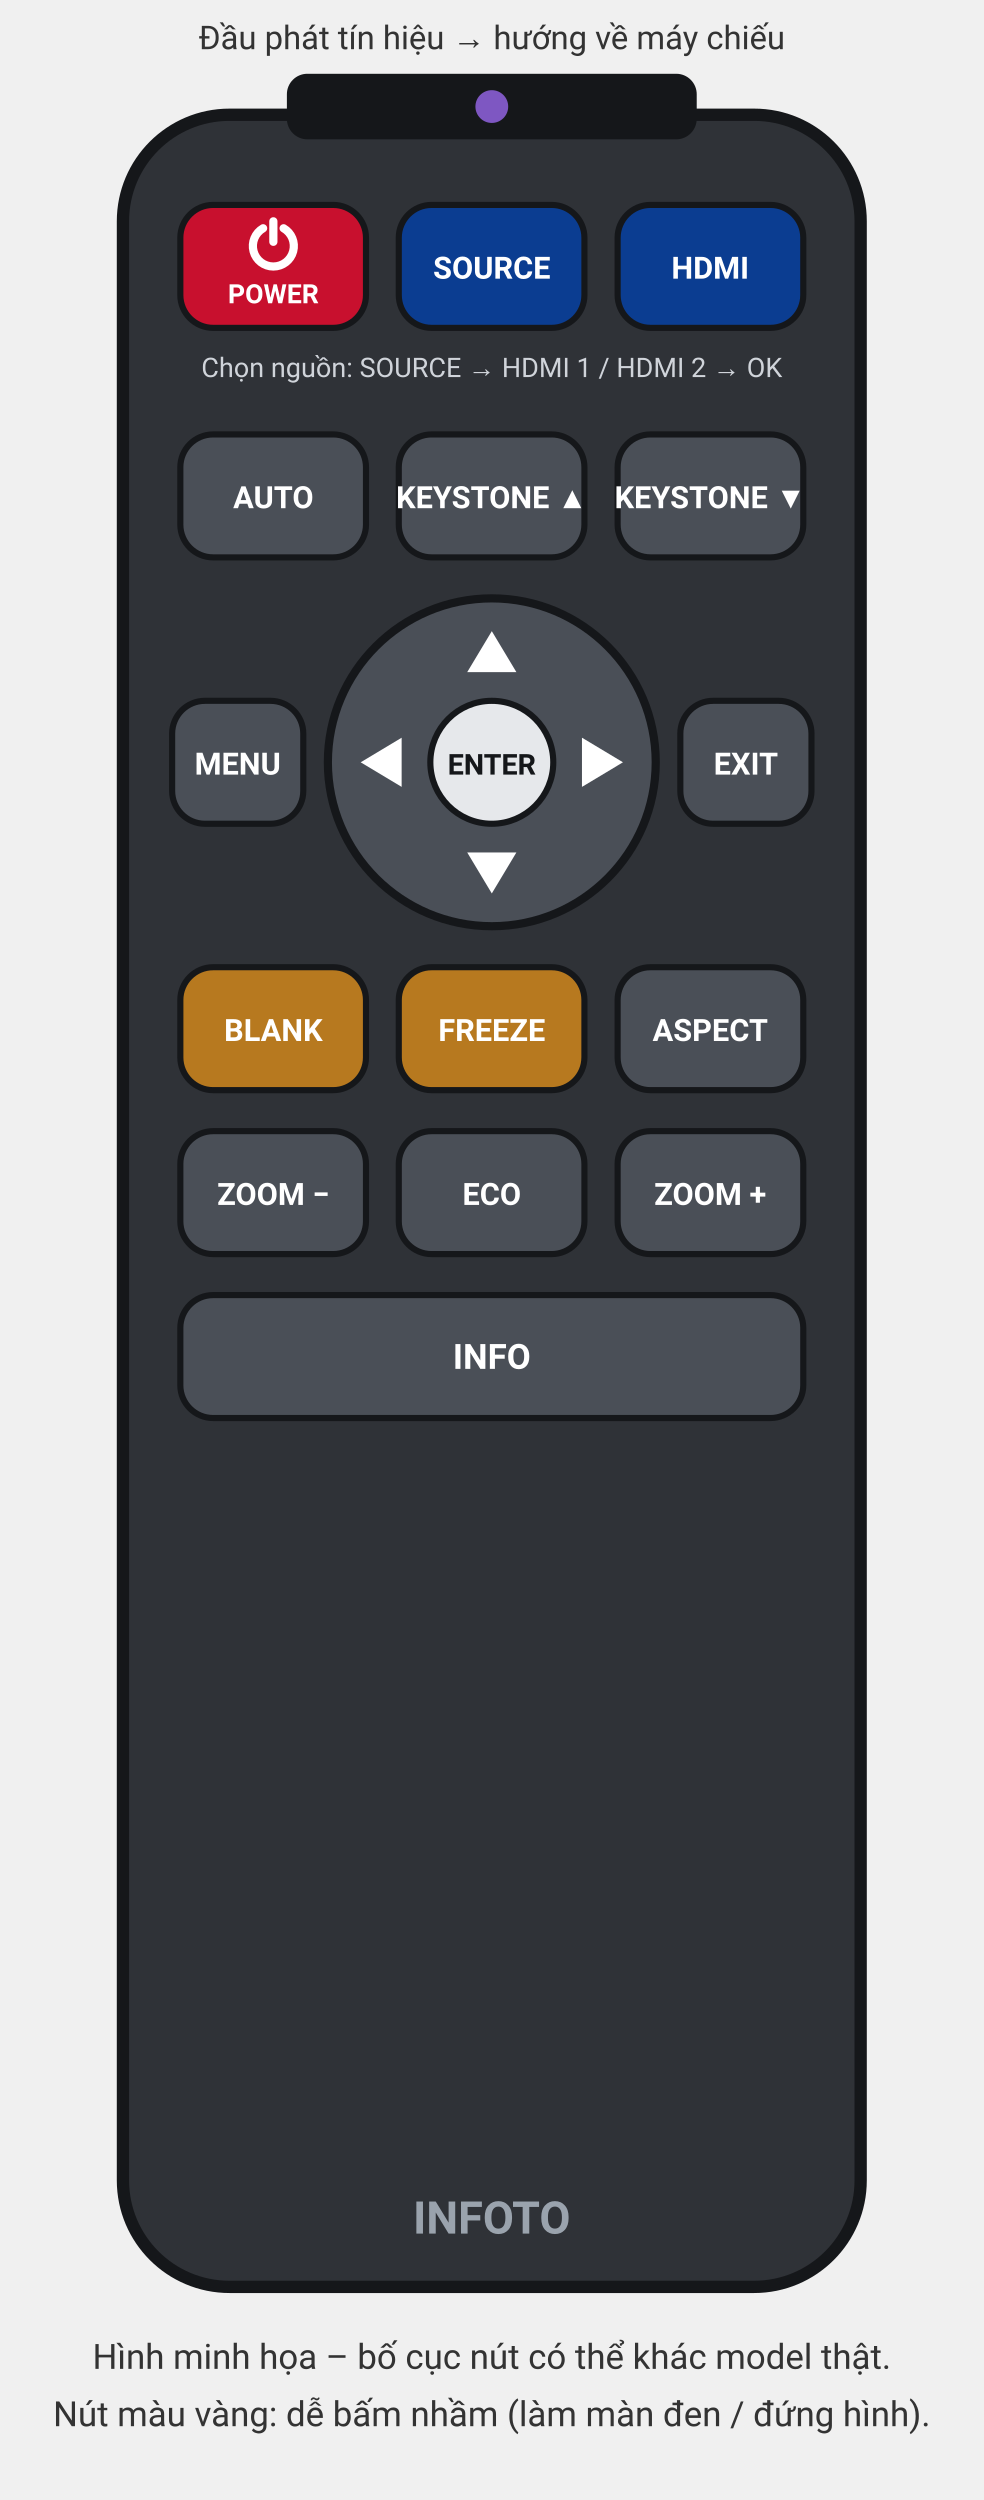
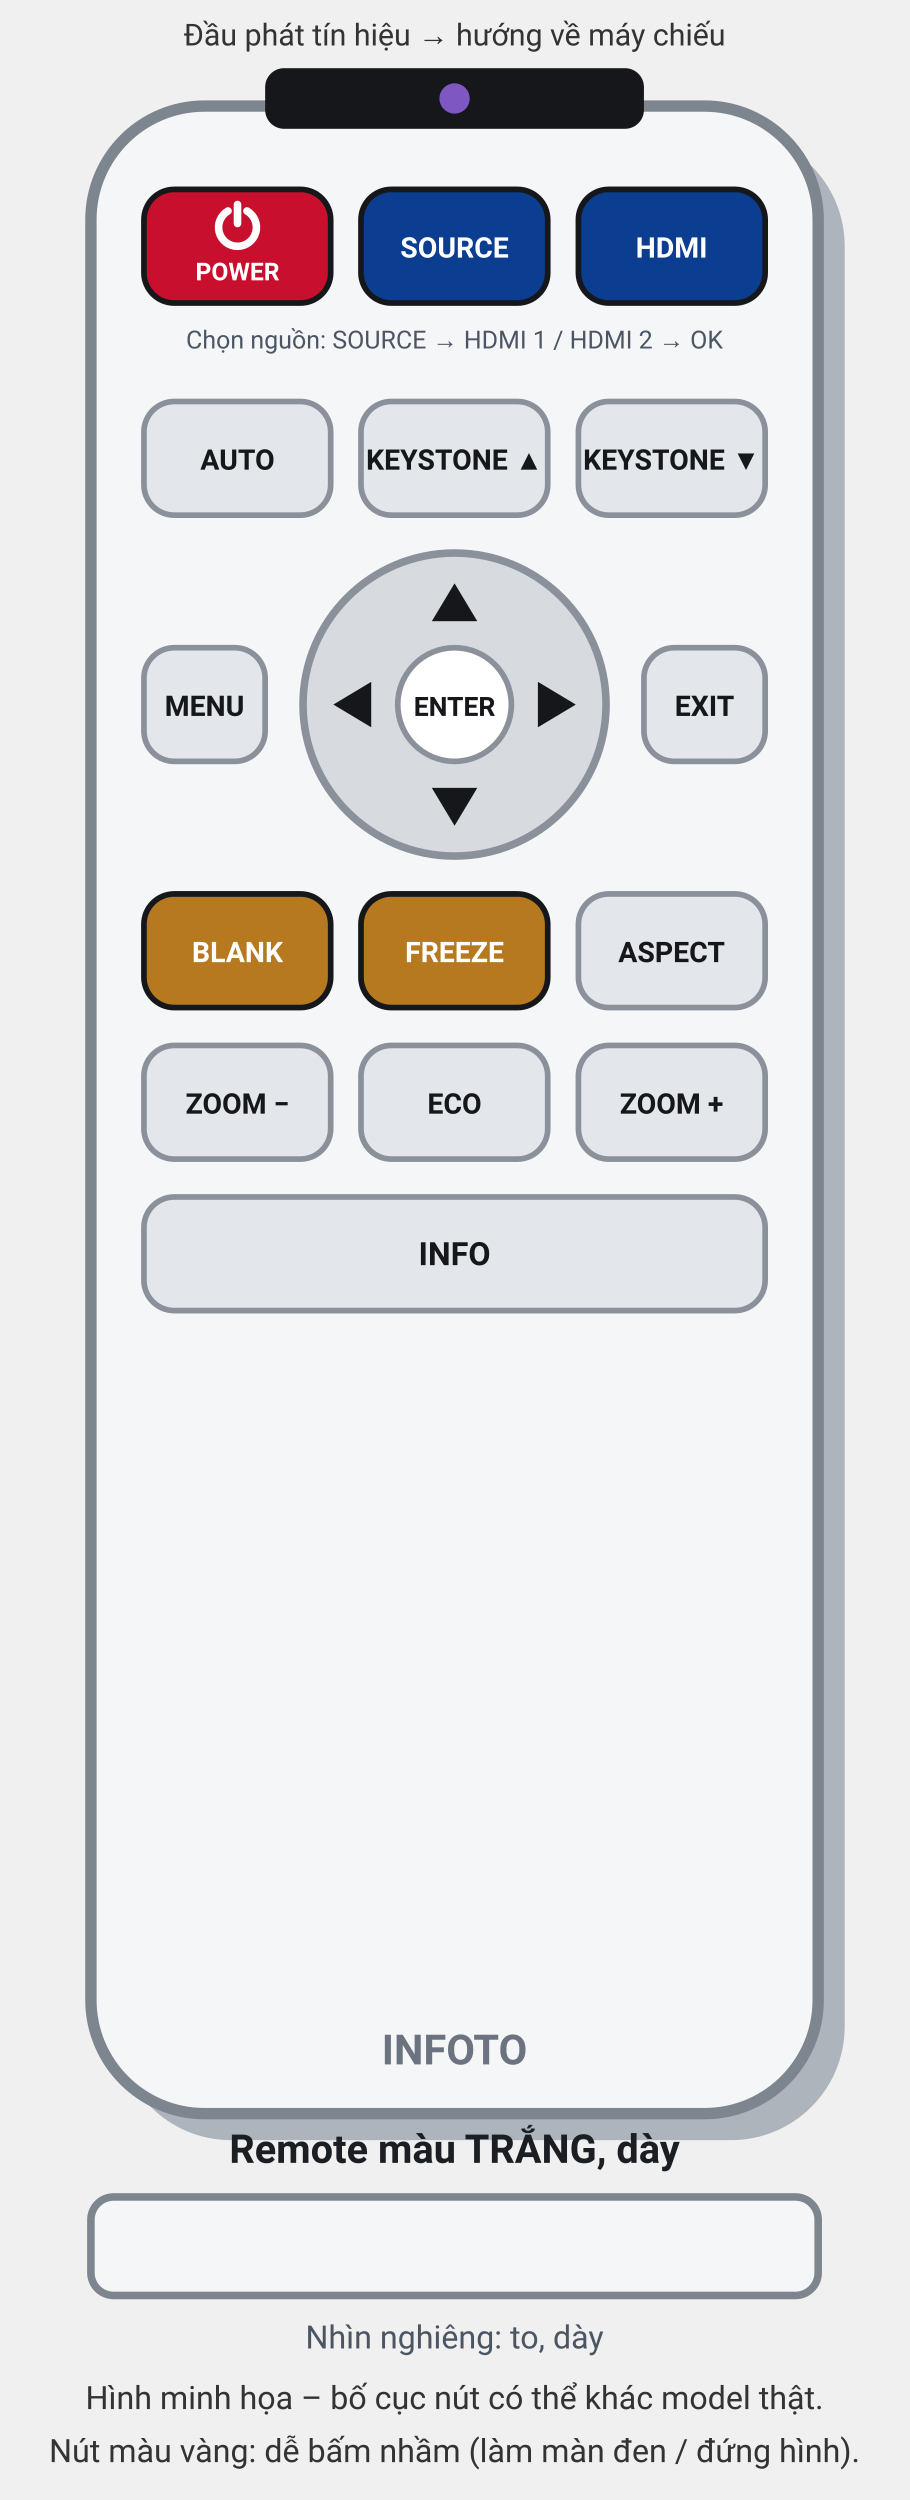
- <svg xmlns="http://www.w3.org/2000/svg" viewBox="0 0 240 610" width="240" height="610" role="img" aria-labelledby="title desc">
-   <rect x="30" y="28" width="180" height="530" rx="26" fill="#2f3237" stroke="#15171a" stroke-width="3" />
+ <svg xmlns="http://www.w3.org/2000/svg" viewBox="0 0 240 660" width="240" height="660" role="img" aria-labelledby="title desc">
+   <rect x="31.0" y="35" width="192" height="530" rx="30" fill="#aeb4bc" />
+   <rect x="24.0" y="28" width="192" height="530" rx="30" fill="#f5f6f8" stroke="#7d858f" stroke-width="3" />
  <rect x="70" y="18" width="100" height="16" rx="5" fill="#15171a" />
  <circle cx="120" cy="26" r="4" fill="#7e57c2" />
  <text x="120.0" y="12.0" font-family="system-ui, -apple-system, 'Segoe UI', Roboto, Arial, sans-serif" font-size="8" font-weight="400" fill="#333" text-anchor="middle">Đầu phát tín hiệu → hướng về máy chiếu</text>
-   <rect x="44.0" y="50.0" width="45.3" height="30" rx="8" fill="#c8102e" stroke="#15171a" stroke-width="1.5" />
-   <path d="M69.2 55.7 A5 5 0 1 1 64.2 55.7" fill="none" stroke="#ffffff" stroke-width="2" stroke-linecap="round" />
-   <line x1="66.7" y1="54.0" x2="66.7" y2="59.0" stroke="#ffffff" stroke-width="2" stroke-linecap="round" />
-   <text x="66.7" y="74.0" font-family="system-ui, -apple-system, 'Segoe UI', Roboto, Arial, sans-serif" font-size="6.5" font-weight="700" fill="#ffffff" text-anchor="middle">POWER</text>
-   <rect x="97.3" y="50.0" width="45.3" height="30" rx="8" fill="#0b3d91" stroke="#15171a" stroke-width="1.5" />
+   <rect x="38.0" y="50.0" width="49.3" height="30" rx="8" fill="#c8102e" stroke="#15171a" stroke-width="1.5" />
+   <path d="M65.2 55.7 A5 5 0 1 1 60.2 55.7" fill="none" stroke="#ffffff" stroke-width="2" stroke-linecap="round" />
+   <line x1="62.7" y1="54.0" x2="62.7" y2="59.0" stroke="#ffffff" stroke-width="2" stroke-linecap="round" />
+   <text x="62.7" y="74.0" font-family="system-ui, -apple-system, 'Segoe UI', Roboto, Arial, sans-serif" font-size="6.5" font-weight="700" fill="#ffffff" text-anchor="middle">POWER</text>
+   <rect x="95.3" y="50.0" width="49.3" height="30" rx="8" fill="#0b3d91" stroke="#15171a" stroke-width="1.5" />
  <text x="120.0" y="68.0" font-family="system-ui, -apple-system, 'Segoe UI', Roboto, Arial, sans-serif" font-size="7.5" font-weight="700" fill="#ffffff" text-anchor="middle">SOURCE</text>
-   <rect x="150.7" y="50.0" width="45.3" height="30" rx="8" fill="#0b3d91" stroke="#15171a" stroke-width="1.5" />
-   <text x="173.3" y="68.0" font-family="system-ui, -apple-system, 'Segoe UI', Roboto, Arial, sans-serif" font-size="7.5" font-weight="700" fill="#ffffff" text-anchor="middle">HDMI</text>
-   <text x="120.0" y="92.0" font-family="system-ui, -apple-system, 'Segoe UI', Roboto, Arial, sans-serif" font-size="6.6" font-weight="400" fill="#d0d4da" text-anchor="middle">Chọn nguồn: SOURCE → HDMI 1 / HDMI 2 → OK</text>
-   <rect x="44.0" y="106.0" width="45.3" height="30" rx="8" fill="#4a4f57" stroke="#15171a" stroke-width="1.5" />
-   <text x="66.7" y="124.0" font-family="system-ui, -apple-system, 'Segoe UI', Roboto, Arial, sans-serif" font-size="7.5" font-weight="700" fill="#ffffff" text-anchor="middle">AUTO</text>
-   <rect x="97.3" y="106.0" width="45.3" height="30" rx="8" fill="#4a4f57" stroke="#15171a" stroke-width="1.5" />
-   <text x="120.0" y="124.0" font-family="system-ui, -apple-system, 'Segoe UI', Roboto, Arial, sans-serif" font-size="7.5" font-weight="700" fill="#ffffff" text-anchor="middle">KEYSTONE ▲</text>
-   <rect x="150.7" y="106.0" width="45.3" height="30" rx="8" fill="#4a4f57" stroke="#15171a" stroke-width="1.5" />
-   <text x="173.3" y="124.0" font-family="system-ui, -apple-system, 'Segoe UI', Roboto, Arial, sans-serif" font-size="7.5" font-weight="700" fill="#ffffff" text-anchor="middle">KEYSTONE ▼</text>
-   <circle cx="120" cy="186" r="40" fill="#4a4f57" stroke="#15171a" stroke-width="2" />
-   <polygon points="120,154 114,164 126,164" fill="#fff" />
-   <polygon points="120,218 114,208 126,208" fill="#fff" />
-   <polygon points="88,186 98,180 98,192" fill="#fff" />
-   <polygon points="152,186 142,180 142,192" fill="#fff" />
-   <circle cx="120" cy="186" r="15" fill="#e6e8eb" stroke="#15171a" stroke-width="1.5" />
+   <rect x="152.7" y="50.0" width="49.3" height="30" rx="8" fill="#0b3d91" stroke="#15171a" stroke-width="1.5" />
+   <text x="177.3" y="68.0" font-family="system-ui, -apple-system, 'Segoe UI', Roboto, Arial, sans-serif" font-size="7.5" font-weight="700" fill="#ffffff" text-anchor="middle">HDMI</text>
+   <text x="120.0" y="92.0" font-family="system-ui, -apple-system, 'Segoe UI', Roboto, Arial, sans-serif" font-size="6.6" font-weight="400" fill="#4b5563" text-anchor="middle">Chọn nguồn: SOURCE → HDMI 1 / HDMI 2 → OK</text>
+   <rect x="38.0" y="106.0" width="49.3" height="30" rx="8" fill="#e3e6ea" stroke="#8a919b" stroke-width="1.5" />
+   <text x="62.7" y="124.0" font-family="system-ui, -apple-system, 'Segoe UI', Roboto, Arial, sans-serif" font-size="7.5" font-weight="700" fill="#15171a" text-anchor="middle">AUTO</text>
+   <rect x="95.3" y="106.0" width="49.3" height="30" rx="8" fill="#e3e6ea" stroke="#8a919b" stroke-width="1.5" />
+   <text x="120.0" y="124.0" font-family="system-ui, -apple-system, 'Segoe UI', Roboto, Arial, sans-serif" font-size="7.5" font-weight="700" fill="#15171a" text-anchor="middle">KEYSTONE ▲</text>
+   <rect x="152.7" y="106.0" width="49.3" height="30" rx="8" fill="#e3e6ea" stroke="#8a919b" stroke-width="1.5" />
+   <text x="177.3" y="124.0" font-family="system-ui, -apple-system, 'Segoe UI', Roboto, Arial, sans-serif" font-size="7.5" font-weight="700" fill="#15171a" text-anchor="middle">KEYSTONE ▼</text>
+   <circle cx="120" cy="186" r="40" fill="#d7dbe0" stroke="#8a919b" stroke-width="2" />
+   <polygon points="120,154 114,164 126,164" fill="#15171a" />
+   <polygon points="120,218 114,208 126,208" fill="#15171a" />
+   <polygon points="88,186 98,180 98,192" fill="#15171a" />
+   <polygon points="152,186 142,180 142,192" fill="#15171a" />
+   <circle cx="120" cy="186" r="15" fill="#ffffff" stroke="#8a919b" stroke-width="1.5" />
  <text x="120.0" y="189.0" font-family="system-ui, -apple-system, 'Segoe UI', Roboto, Arial, sans-serif" font-size="7" font-weight="700" fill="#15171a" text-anchor="middle">ENTER</text>
-   <rect x="42.0" y="171.0" width="32.0" height="30" rx="8" fill="#4a4f57" stroke="#15171a" stroke-width="1.5" />
-   <text x="58.0" y="189.0" font-family="system-ui, -apple-system, 'Segoe UI', Roboto, Arial, sans-serif" font-size="7.5" font-weight="700" fill="#ffffff" text-anchor="middle">MENU</text>
-   <rect x="166.0" y="171.0" width="32.0" height="30" rx="8" fill="#4a4f57" stroke="#15171a" stroke-width="1.5" />
-   <text x="182.0" y="189.0" font-family="system-ui, -apple-system, 'Segoe UI', Roboto, Arial, sans-serif" font-size="7.5" font-weight="700" fill="#ffffff" text-anchor="middle">EXIT</text>
-   <rect x="44.0" y="236.0" width="45.3" height="30" rx="8" fill="#b7791f" stroke="#15171a" stroke-width="1.5" />
-   <text x="66.7" y="254.0" font-family="system-ui, -apple-system, 'Segoe UI', Roboto, Arial, sans-serif" font-size="7.5" font-weight="700" fill="#ffffff" text-anchor="middle">BLANK</text>
-   <rect x="97.3" y="236.0" width="45.3" height="30" rx="8" fill="#b7791f" stroke="#15171a" stroke-width="1.5" />
+   <rect x="38.0" y="171.0" width="32.0" height="30" rx="8" fill="#e3e6ea" stroke="#8a919b" stroke-width="1.5" />
+   <text x="54.0" y="189.0" font-family="system-ui, -apple-system, 'Segoe UI', Roboto, Arial, sans-serif" font-size="7.5" font-weight="700" fill="#15171a" text-anchor="middle">MENU</text>
+   <rect x="170.0" y="171.0" width="32.0" height="30" rx="8" fill="#e3e6ea" stroke="#8a919b" stroke-width="1.5" />
+   <text x="186.0" y="189.0" font-family="system-ui, -apple-system, 'Segoe UI', Roboto, Arial, sans-serif" font-size="7.5" font-weight="700" fill="#15171a" text-anchor="middle">EXIT</text>
+   <rect x="38.0" y="236.0" width="49.3" height="30" rx="8" fill="#b7791f" stroke="#15171a" stroke-width="1.5" />
+   <text x="62.7" y="254.0" font-family="system-ui, -apple-system, 'Segoe UI', Roboto, Arial, sans-serif" font-size="7.5" font-weight="700" fill="#ffffff" text-anchor="middle">BLANK</text>
+   <rect x="95.3" y="236.0" width="49.3" height="30" rx="8" fill="#b7791f" stroke="#15171a" stroke-width="1.5" />
  <text x="120.0" y="254.0" font-family="system-ui, -apple-system, 'Segoe UI', Roboto, Arial, sans-serif" font-size="7.5" font-weight="700" fill="#ffffff" text-anchor="middle">FREEZE</text>
-   <rect x="150.7" y="236.0" width="45.3" height="30" rx="8" fill="#4a4f57" stroke="#15171a" stroke-width="1.5" />
-   <text x="173.3" y="254.0" font-family="system-ui, -apple-system, 'Segoe UI', Roboto, Arial, sans-serif" font-size="7.5" font-weight="700" fill="#ffffff" text-anchor="middle">ASPECT</text>
-   <rect x="44.0" y="276.0" width="45.3" height="30" rx="8" fill="#4a4f57" stroke="#15171a" stroke-width="1.5" />
-   <text x="66.7" y="294.0" font-family="system-ui, -apple-system, 'Segoe UI', Roboto, Arial, sans-serif" font-size="7.5" font-weight="700" fill="#ffffff" text-anchor="middle">ZOOM −</text>
-   <rect x="97.3" y="276.0" width="45.3" height="30" rx="8" fill="#4a4f57" stroke="#15171a" stroke-width="1.5" />
-   <text x="120.0" y="294.0" font-family="system-ui, -apple-system, 'Segoe UI', Roboto, Arial, sans-serif" font-size="7.5" font-weight="700" fill="#ffffff" text-anchor="middle">ECO</text>
-   <rect x="150.7" y="276.0" width="45.3" height="30" rx="8" fill="#4a4f57" stroke="#15171a" stroke-width="1.5" />
-   <text x="173.3" y="294.0" font-family="system-ui, -apple-system, 'Segoe UI', Roboto, Arial, sans-serif" font-size="7.5" font-weight="700" fill="#ffffff" text-anchor="middle">ZOOM +</text>
-   <rect x="44.0" y="316.0" width="152.0" height="30" rx="8" fill="#4a4f57" stroke="#15171a" stroke-width="1.5" />
-   <text x="120.0" y="334.0" font-family="system-ui, -apple-system, 'Segoe UI', Roboto, Arial, sans-serif" font-size="8.5" font-weight="700" fill="#ffffff" text-anchor="middle">INFO</text>
-   <text x="120.0" y="545.0" font-family="system-ui, -apple-system, 'Segoe UI', Roboto, Arial, sans-serif" font-size="11" font-weight="700" fill="#9aa3ad" text-anchor="middle">INFOTO</text>
-   <text x="120.0" y="578.0" font-family="system-ui, -apple-system, 'Segoe UI', Roboto, Arial, sans-serif" font-size="8.5" font-weight="400" fill="#333" text-anchor="middle">Hình minh họa – bố cục nút có thể khác model thật.</text>
-   <text x="120.0" y="592.0" font-family="system-ui, -apple-system, 'Segoe UI', Roboto, Arial, sans-serif" font-size="8.5" font-weight="400" fill="#333" text-anchor="middle">Nút màu vàng: dễ bấm nhầm (làm màn đen / đứng hình).</text>
+   <rect x="152.7" y="236.0" width="49.3" height="30" rx="8" fill="#e3e6ea" stroke="#8a919b" stroke-width="1.5" />
+   <text x="177.3" y="254.0" font-family="system-ui, -apple-system, 'Segoe UI', Roboto, Arial, sans-serif" font-size="7.5" font-weight="700" fill="#15171a" text-anchor="middle">ASPECT</text>
+   <rect x="38.0" y="276.0" width="49.3" height="30" rx="8" fill="#e3e6ea" stroke="#8a919b" stroke-width="1.5" />
+   <text x="62.7" y="294.0" font-family="system-ui, -apple-system, 'Segoe UI', Roboto, Arial, sans-serif" font-size="7.5" font-weight="700" fill="#15171a" text-anchor="middle">ZOOM −</text>
+   <rect x="95.3" y="276.0" width="49.3" height="30" rx="8" fill="#e3e6ea" stroke="#8a919b" stroke-width="1.5" />
+   <text x="120.0" y="294.0" font-family="system-ui, -apple-system, 'Segoe UI', Roboto, Arial, sans-serif" font-size="7.5" font-weight="700" fill="#15171a" text-anchor="middle">ECO</text>
+   <rect x="152.7" y="276.0" width="49.3" height="30" rx="8" fill="#e3e6ea" stroke="#8a919b" stroke-width="1.5" />
+   <text x="177.3" y="294.0" font-family="system-ui, -apple-system, 'Segoe UI', Roboto, Arial, sans-serif" font-size="7.5" font-weight="700" fill="#15171a" text-anchor="middle">ZOOM +</text>
+   <rect x="38.0" y="316.0" width="164.0" height="30" rx="8" fill="#e3e6ea" stroke="#8a919b" stroke-width="1.5" />
+   <text x="120.0" y="334.0" font-family="system-ui, -apple-system, 'Segoe UI', Roboto, Arial, sans-serif" font-size="8.5" font-weight="700" fill="#15171a" text-anchor="middle">INFO</text>
+   <text x="120.0" y="545.0" font-family="system-ui, -apple-system, 'Segoe UI', Roboto, Arial, sans-serif" font-size="11" font-weight="700" fill="#6b7280" text-anchor="middle">INFOTO</text>
+   <text x="120.0" y="571.0" font-family="system-ui, -apple-system, 'Segoe UI', Roboto, Arial, sans-serif" font-size="10.5" font-weight="700" fill="#1b1f24" text-anchor="middle">Remote màu TRẮNG, dày</text>
+   <rect x="24.0" y="580.0" width="192" height="26" rx="6.0" fill="#f5f6f8" stroke="#7d858f" stroke-width="2" />
+   <text x="120.0" y="620.0" font-family="system-ui, -apple-system, 'Segoe UI', Roboto, Arial, sans-serif" font-size="8.5" font-weight="400" fill="#4b5563" text-anchor="middle">Nhìn nghiêng: to, dày</text>
+   <text x="120.0" y="636.0" font-family="system-ui, -apple-system, 'Segoe UI', Roboto, Arial, sans-serif" font-size="8.5" font-weight="400" fill="#333" text-anchor="middle">Hình minh họa – bố cục nút có thể khác model thật.</text>
+   <text x="120.0" y="650.0" font-family="system-ui, -apple-system, 'Segoe UI', Roboto, Arial, sans-serif" font-size="8.5" font-weight="400" fill="#333" text-anchor="middle">Nút màu vàng: dễ bấm nhầm (làm màn đen / đứng hình).</text>
</svg>
